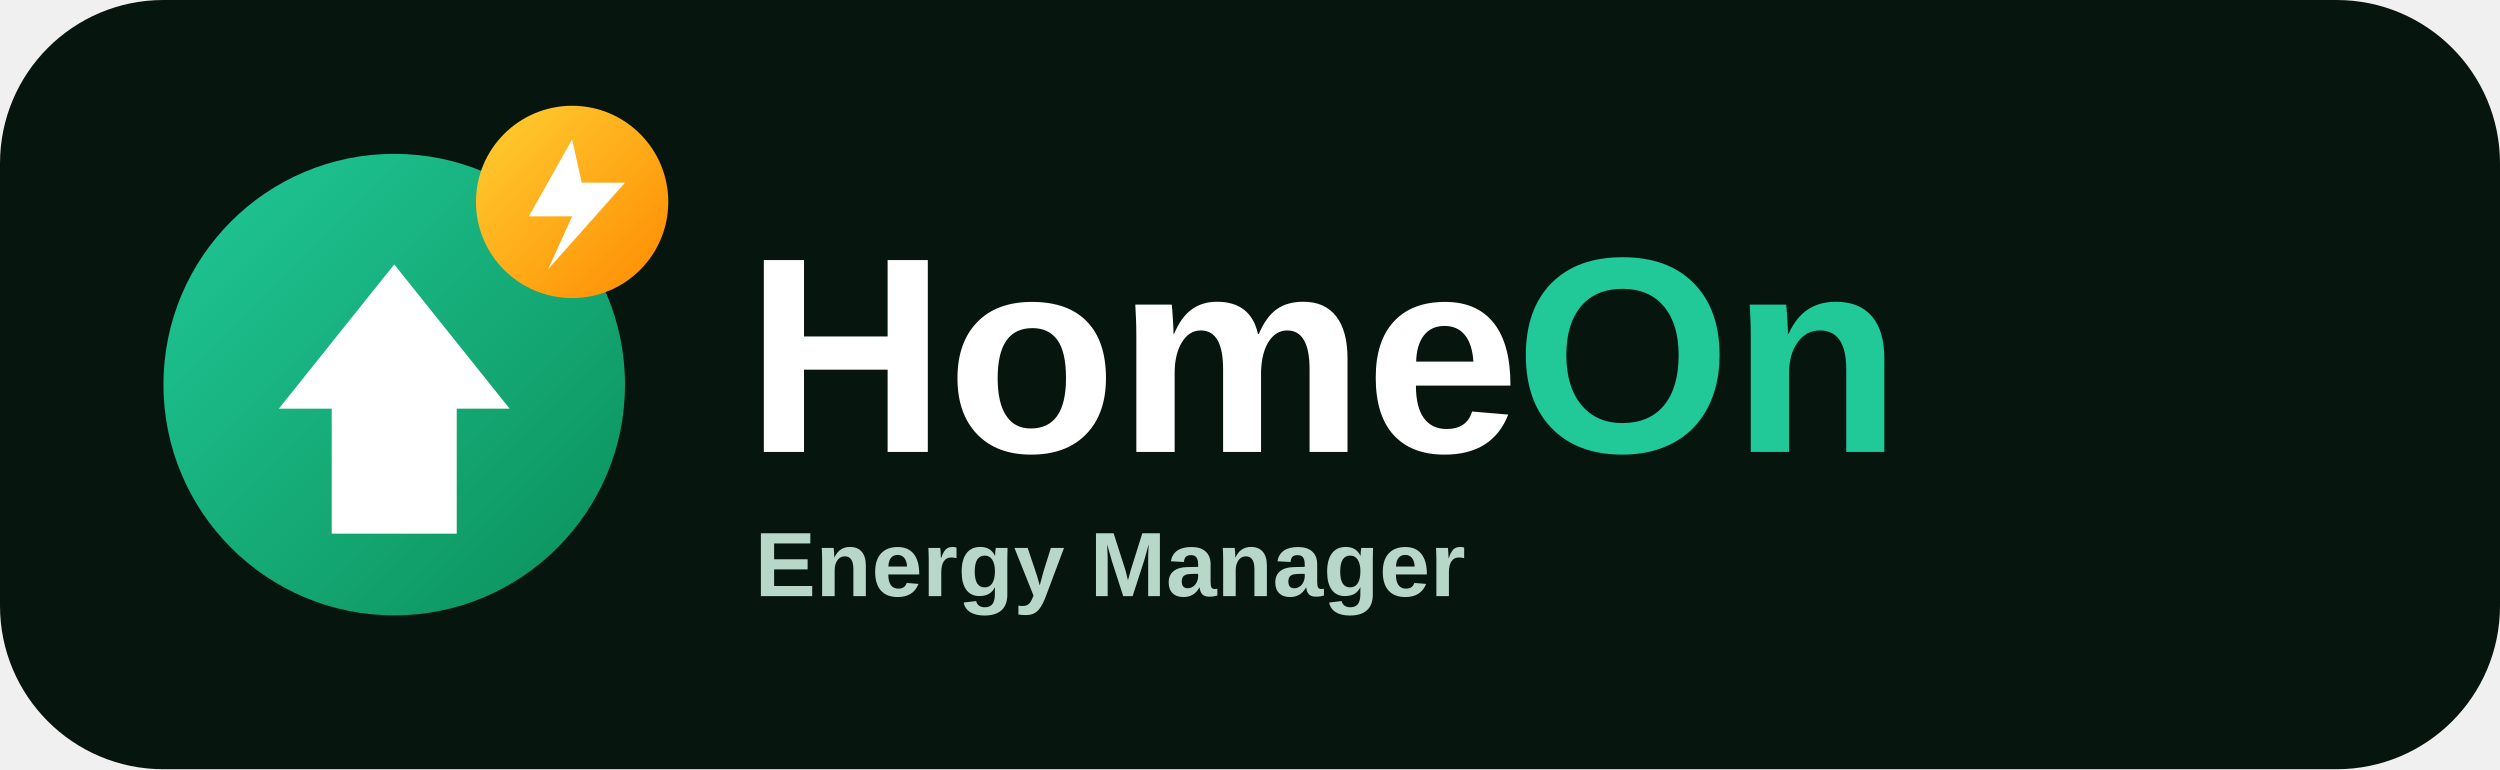
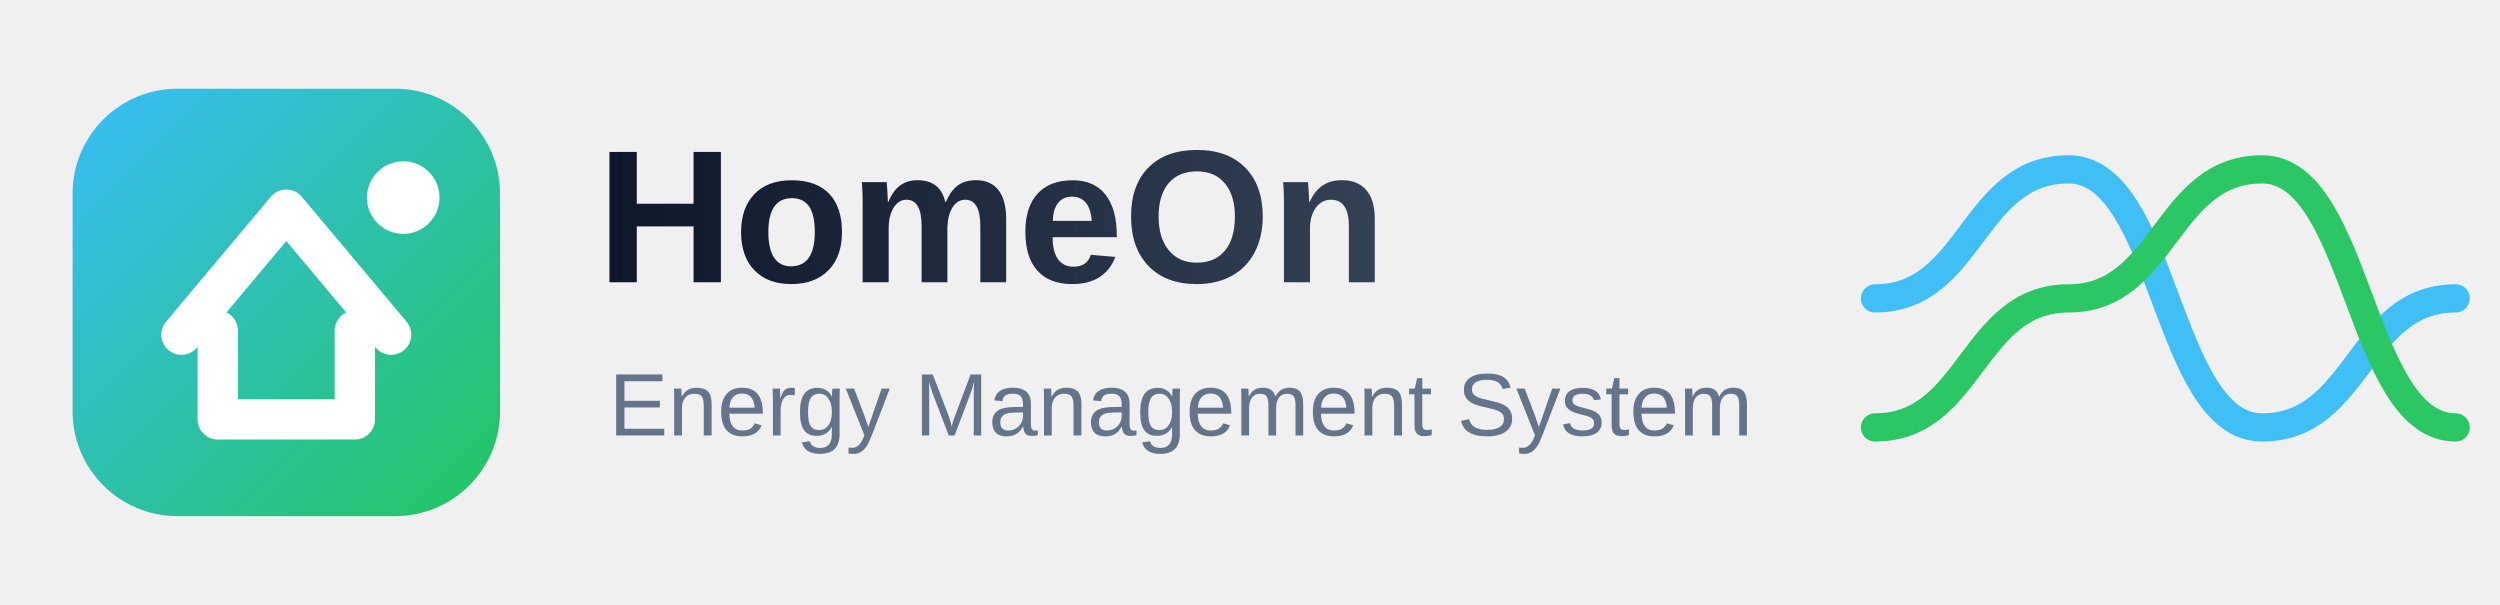
- <svg xmlns="http://www.w3.org/2000/svg" viewBox="0 0 520 160" role="img" aria-label="HomeOn">
+ <svg xmlns="http://www.w3.org/2000/svg" width="620" height="150" viewBox="0 0 620 150">
  <defs>
-     <linearGradient id="g1" x1="0" x2="1" y1="0" y2="1">
-       <stop offset="0" stop-color="#20c997" />
-       <stop offset="1" stop-color="#0b8f5a" />
+     <linearGradient id="mark" x1="0" y1="0" x2="1" y2="1">
+       <stop offset="0%" stop-color="#38bdf8" />
+       <stop offset="100%" stop-color="#22c55e" />
    </linearGradient>
-     <linearGradient id="g2" x1="0" x2="1" y1="0" y2="1">
-       <stop offset="0" stop-color="#ffcf33" />
-       <stop offset="1" stop-color="#ff8a00" />
+     <linearGradient id="text" x1="0" y1="0" x2="1" y2="0">
+       <stop offset="0%" stop-color="#0f172a" />
+       <stop offset="100%" stop-color="#334155" />
    </linearGradient>
  </defs>
-   <rect width="520" height="160" rx="34" fill="#07150f" />
-   <circle cx="82" cy="80" r="48" fill="url(#g1)" />
-   <path d="M58 85 L82 55 L106 85 H95 V111 H69 V85 Z" fill="#ffffff" />
-   <circle cx="119" cy="42" r="20" fill="url(#g2)" />
-   <path d="M119 29 L110 45 H119 L114 56 L130 38 H121 Z" fill="#ffffff" />
-   <text x="155" y="94" font-family="Arial, Helvetica, sans-serif" font-size="58" font-weight="800" fill="#ffffff">Home</text>
-   <text x="315" y="94" font-family="Arial, Helvetica, sans-serif" font-size="58" font-weight="800" fill="#20c997">On</text>
-   <text x="157" y="124" font-family="Arial, Helvetica, sans-serif" font-size="19" font-weight="600" fill="#b7d7c8">Energy Manager</text>
+   <rect width="620" height="150" fill="transparent" />
+   <g transform="translate(18 22)">
+     <rect x="0" y="0" width="106" height="106" rx="26" fill="url(#mark)" />
+     <path d="M27 61 L53 30 L79 61" fill="none" stroke="#ffffff" stroke-width="10" stroke-linecap="round" stroke-linejoin="round" />
+     <path d="M36 60 V82 H70 V60" fill="none" stroke="#ffffff" stroke-width="10" stroke-linecap="round" stroke-linejoin="round" />
+     <circle cx="82" cy="27" r="9" fill="#ffffff" />
+   </g>
+   <text x="148" y="70" font-family="Arial, Helvetica, sans-serif" font-size="47" font-weight="800" fill="url(#text)">HomeOn</text>
+   <text x="151" y="108" font-family="Arial, Helvetica, sans-serif" font-size="22" font-weight="500" fill="#64748b">Energy Management System</text>
+   <g transform="translate(465 42)" opacity="0.95">
+     <path d="M0 32 C24 32 24 0 48 0 C72 0 72 64 96 64 C120 64 120 32 144 32" fill="none" stroke="#38bdf8" stroke-width="7" stroke-linecap="round" />
+     <path d="M0 64 C24 64 24 32 48 32 C72 32 72 0 96 0 C120 0 120 64 144 64" fill="none" stroke="#22c55e" stroke-width="7" stroke-linecap="round" />
+   </g>
</svg>
